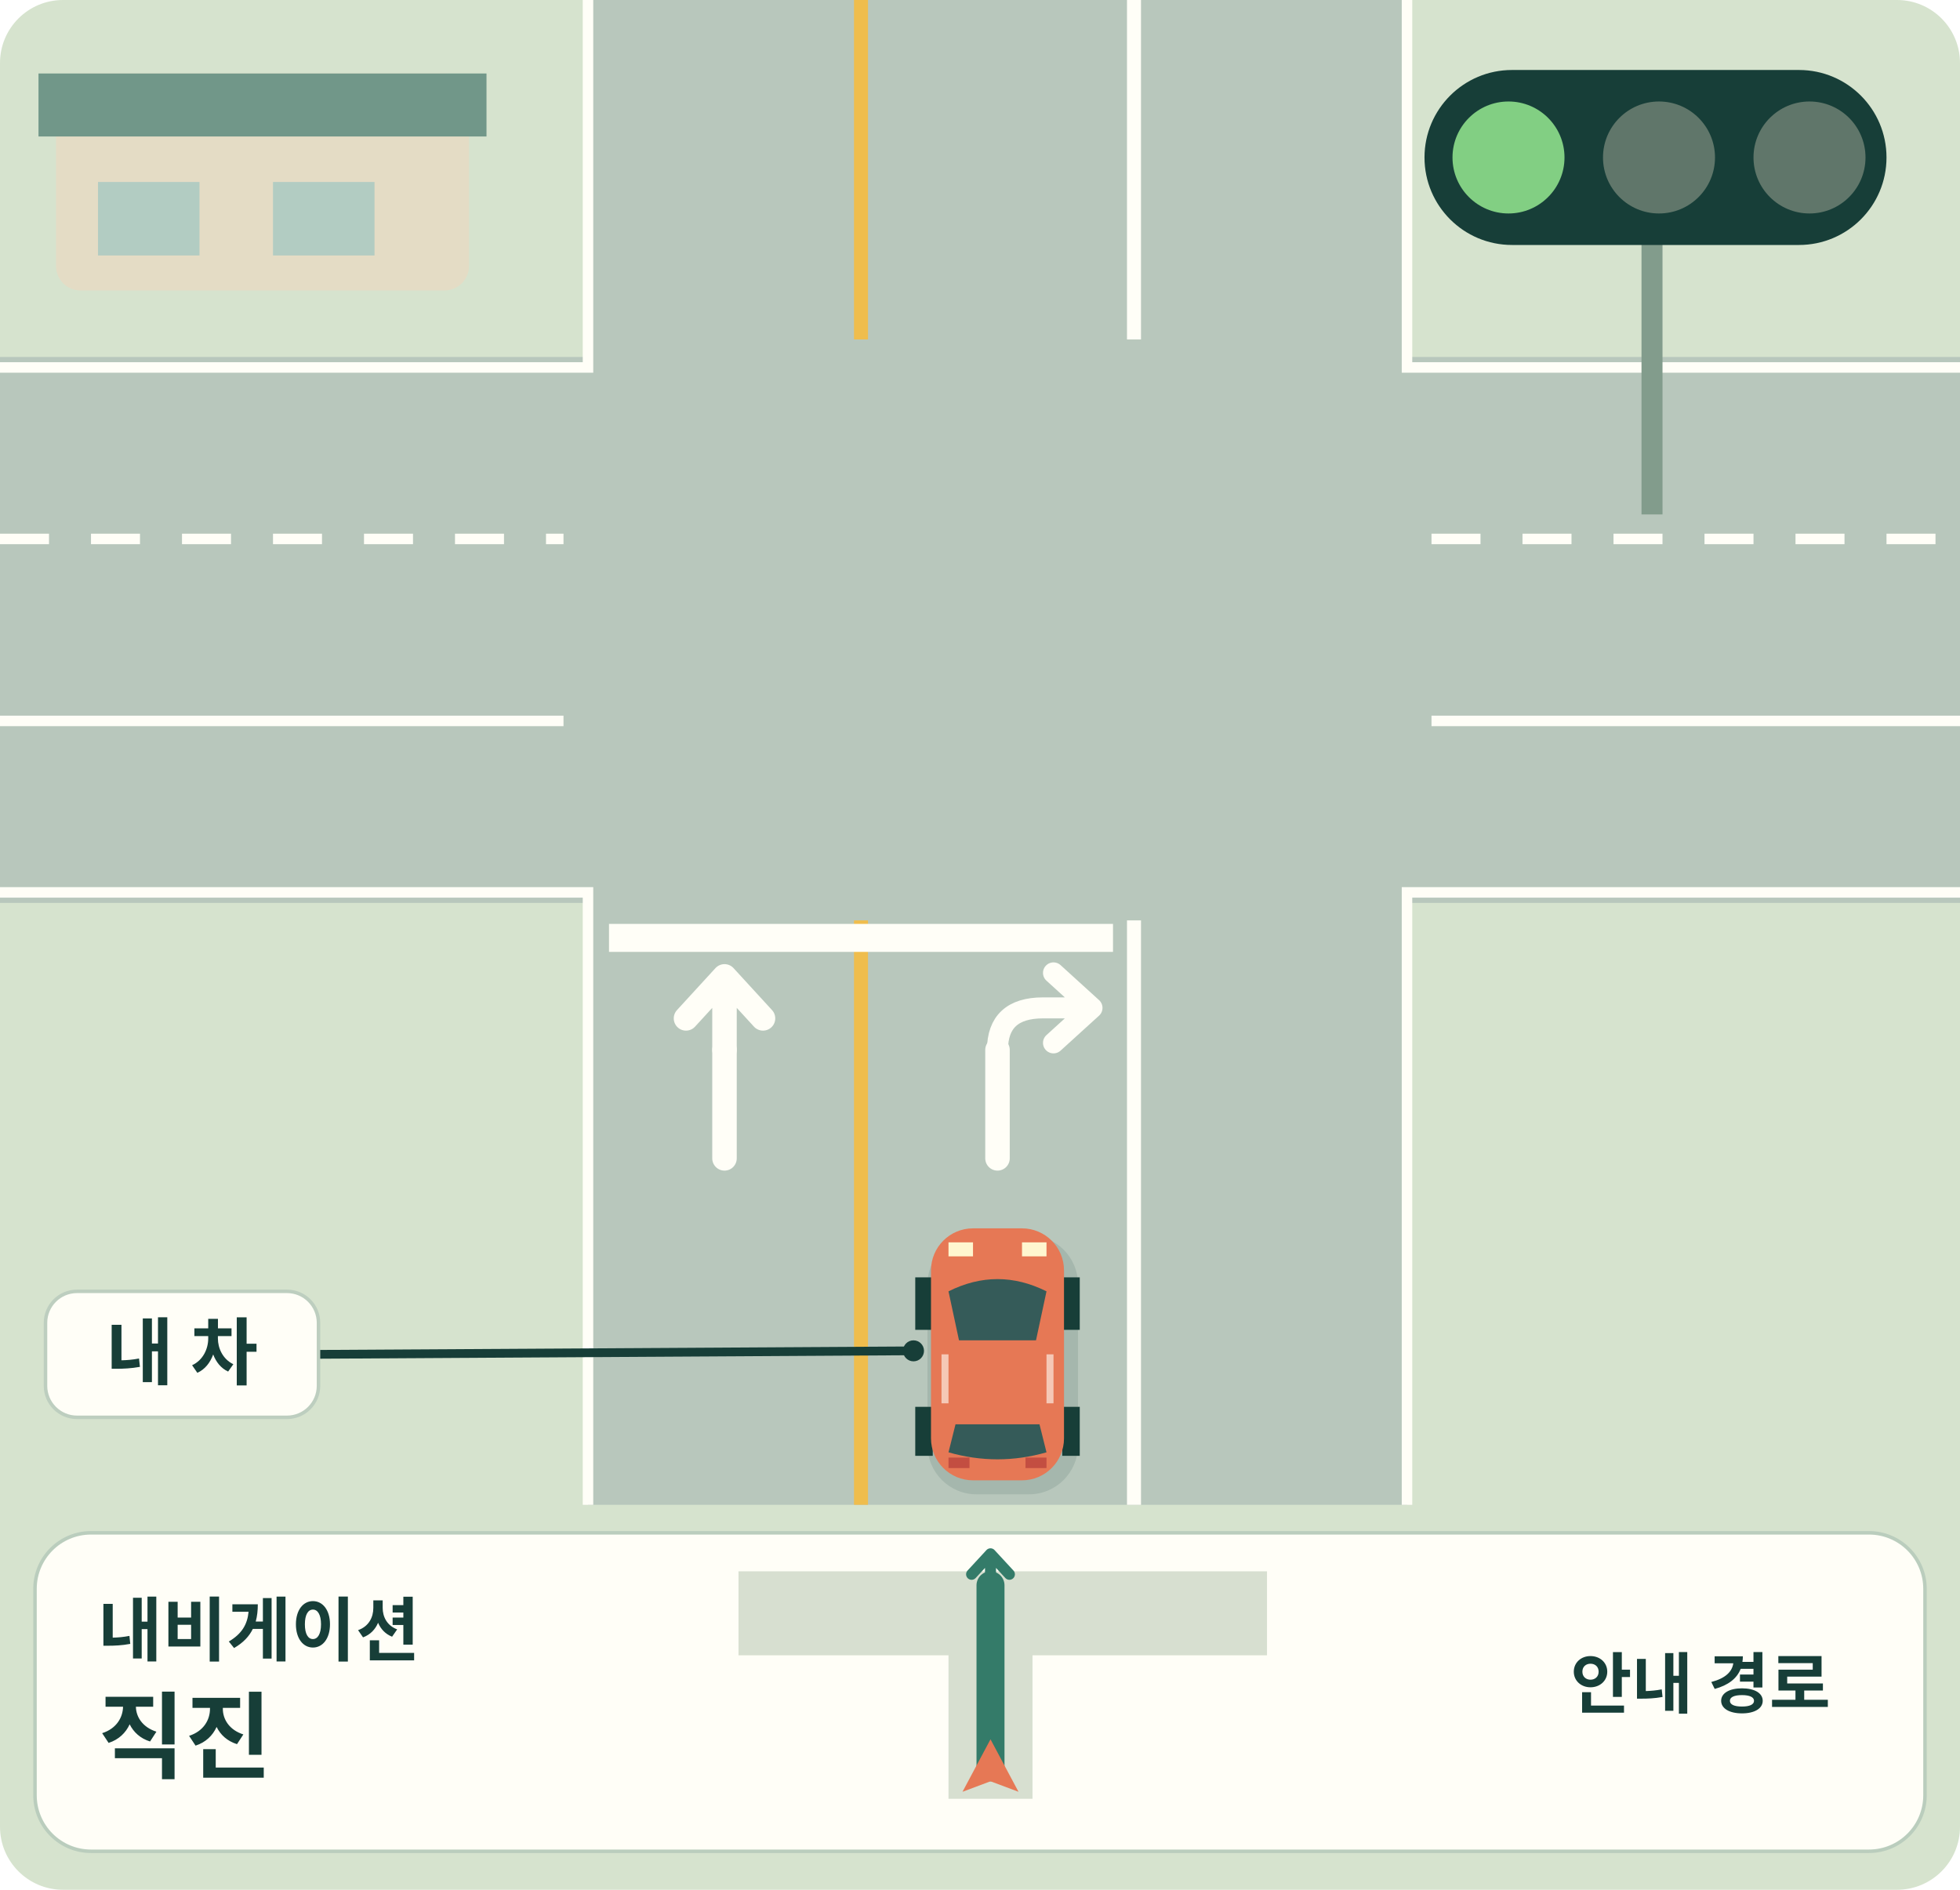
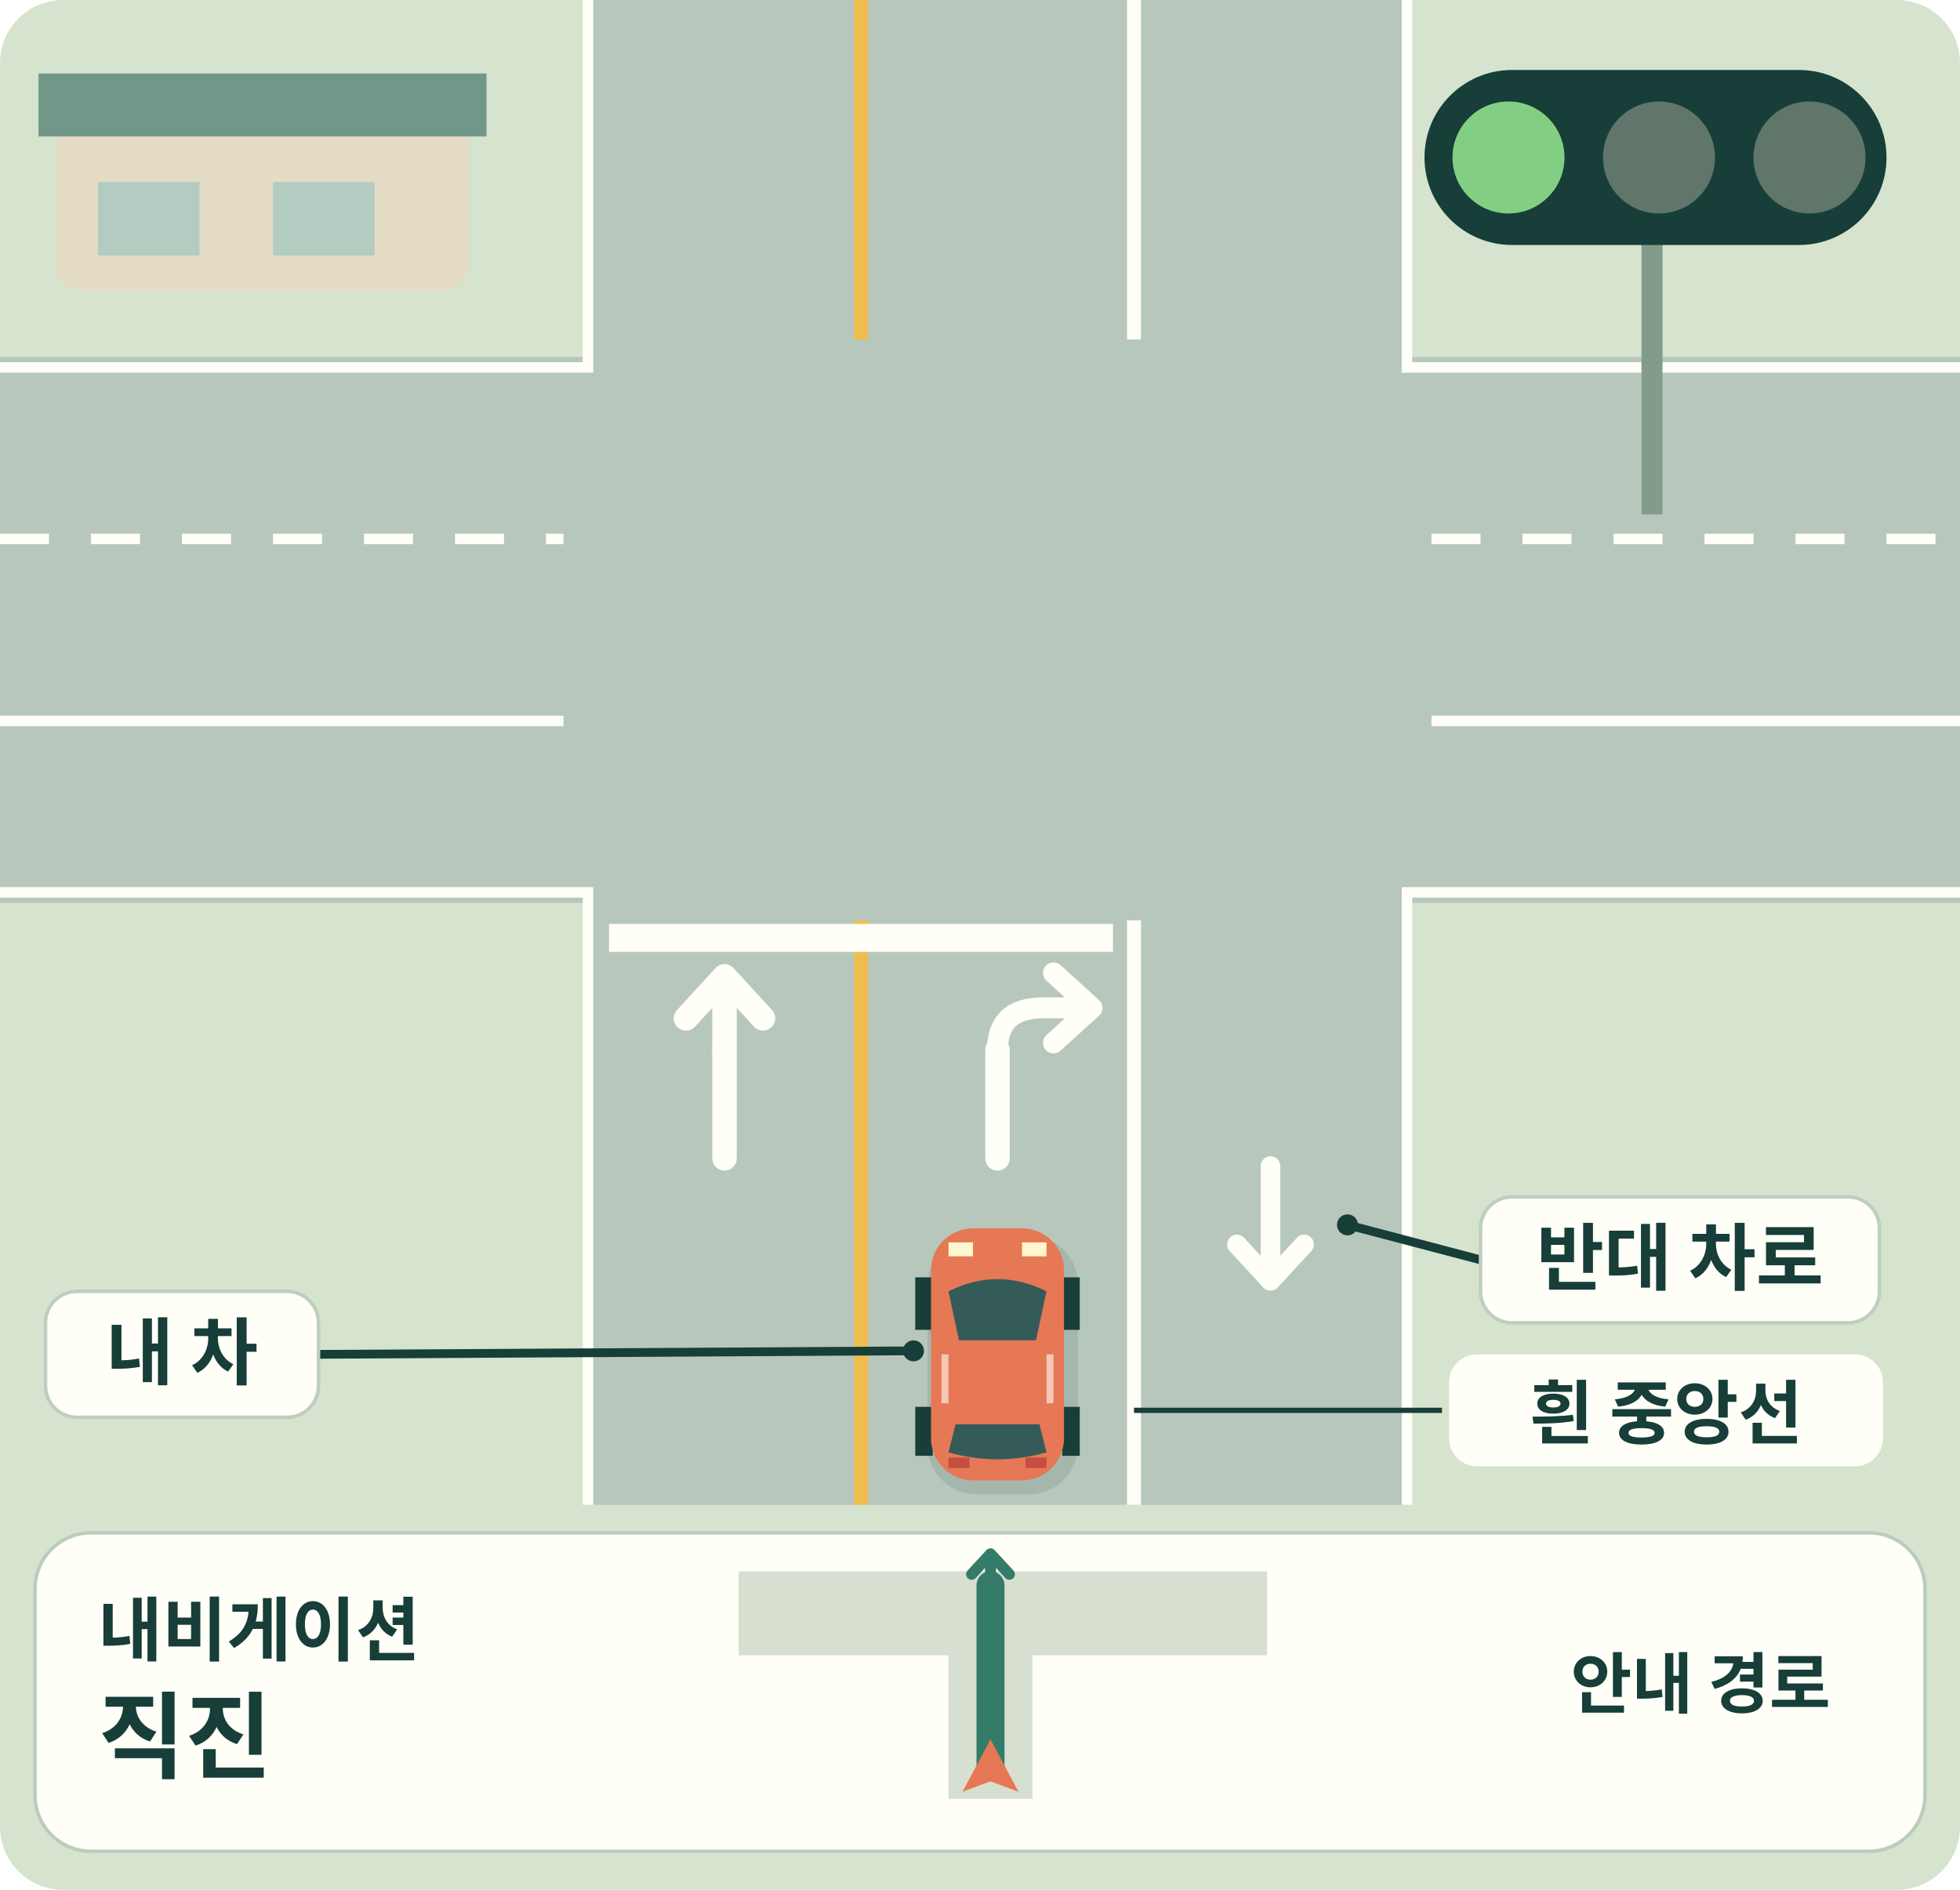
<svg xmlns="http://www.w3.org/2000/svg" data-question-id="lane-02" viewBox="0 0 560 540" role="img" aria-labelledby="scene-title" data-scenario-feature="lane-junction">
  <rect width="560" height="540" rx="18" fill="#d6e3ce" />
  <g data-intersection="true">
    <rect y="102" width="560" height="156" fill="#b8c7bc" />
    <rect x="168" width="234" height="430" fill="#b8c7bc" />
    <path d="M0 105h168V0M402 0v105h158M0 255h168V430M402 430V255h158" fill="none" stroke="#fffef7" stroke-width="3" />
    <path d="M324 0V97M324 263V430" fill="none" stroke="#fffef7" stroke-width="4" data-road-marking="centerline" />
    <path d="M246 0V97M246 263V430" fill="none" stroke="#efbd4d" stroke-width="4" data-lane-change="forbidden" data-boundary="yellow" />
    <path d="M0 206h161M409 206h151" fill="none" stroke="#fffef7" stroke-width="3" />
    <path d="M0 154h161M409 154h151" fill="none" stroke="#fffef7" stroke-width="3" stroke-dasharray="14 12" />
  </g>
  <path data-marking="stop-line" d="M174 268h144" stroke="#fffef7" stroke-width="8" />
  <g data-lane="left" data-lane-directions="straight">
    <g data-road-marking="lane-direction" data-directions="straight">
      <path d="M207 331V300" fill="none" stroke="#fffef7" stroke-width="7" stroke-linecap="round" />
      <path d="M207 300V279m-11 12 11 -12 11 12" fill="none" stroke="#fffef7" stroke-width="7" stroke-linecap="round" stroke-linejoin="round" />
    </g>
  </g>
  <g data-lane="right" data-lane-directions="right">
    <g data-road-marking="lane-direction" data-directions="right">
      <path d="M285 331V300" fill="none" stroke="#fffef7" stroke-width="7" stroke-linecap="round" />
      <path d="M285 300Q285 288 298 288H312m-11 -10 11 10 -11 10" fill="none" stroke="#fffef7" stroke-width="6" stroke-linecap="round" stroke-linejoin="round" />
    </g>
+   </g>
+   <g data-lane="opposing" data-travel-direction="toward-viewer">
+     <g transform="translate(363 350) rotate(180)">
+       <g transform="translate(0 0) rotate(0) scale(0.8)">
+         <path d="M0 21V-20M-12 -7L0 -20 12 -7" fill="none" stroke="#fffef7" stroke-width="7" stroke-linecap="round" stroke-linejoin="round" />
+       </g>
+     </g>
+     <g class="vehicle-callout">
+       <path d="M423 360L385 350" fill="none" stroke="#173e38" stroke-width="2.5" />
+       <circle cx="385" cy="350" r="3" fill="#173e38" />
+       <rect x="423" y="342" width="114" height="36" rx="9" fill="#fffef7" stroke="#bdcebf" />
+       <text x="480" y="367" font-family="Pretendard, 'Noto Sans KR', sans-serif" font-size="21" font-weight="750" fill="#173e38" text-anchor="middle">반대 차로</text>
+     </g>
+     <path d="M324 403H412" fill="none" stroke="#173e38" stroke-width="1.5" />
+     <rect x="414" y="387" width="124" height="32" rx="8" fill="#fffef7" />
+     <text x="476" y="411" font-family="Pretendard, 'Noto Sans KR', sans-serif" font-size="20" font-weight="750" fill="#173e38" text-anchor="middle">흰 중앙선</text>
  </g>
  <rect x="16" y="21" width="118" height="62" rx="7" fill="#e4dcc5" />
  <path d="M11 21h128v18H11Z" fill="#719789" />
  <path d="M28 52h29v21H28Zm50 0h29v21H78Z" fill="#b2ccc2" />
  <g data-vehicle-role="own" data-car-x="285" data-car-y="386" transform="translate(285 386) rotate(0)">
    <rect x="-20" y="-33" width="43" height="74" rx="14" fill="#173e38" opacity=".12" />
    <path d="M-21 -21v15m42 -15v15m-42 22v14m42 -14v14" stroke="#173e38" stroke-width="5" />
    <rect x="-19" y="-35" width="38" height="72" rx="12" fill="#e67855" />
    <path d="M-14 -17q14 -7 28 0l-3 14h-22Z M-12 21h24l2 8q-14 4 -28 0Z" fill="#355b59" />
    <path d="M-15 1v14M15 1v14" stroke="#fffef7" stroke-opacity=".6" stroke-width="2" />
    <path d="M-14 -29h7m14 0h7" stroke="#fff6cf" stroke-width="4" />
    <path d="M-14 32h6m16 0h6" stroke="#c34e41" stroke-width="3" />
  </g>
  <g class="vehicle-callout">
    <path d="M91 387L261 386" fill="none" stroke="#173e38" stroke-width="2.5" />
    <circle cx="261" cy="386" r="3" fill="#173e38" />
    <rect x="13" y="369" width="78" height="36" rx="9" fill="#fffef7" stroke="#bdcebf" />
    <text x="52" y="394" font-family="Pretendard, 'Noto Sans KR', sans-serif" font-size="21" font-weight="750" fill="#173e38" text-anchor="middle">내 차</text>
  </g>
  <g data-signal-type="road" transform="translate(407 20)">
    <path d="M65 44v83" stroke="#829c8c" stroke-width="6" />
    <rect width="132" height="50" rx="25" fill="#173e38" />
    <circle cx="24" cy="25" r="16" fill="#82cf83" />
    <circle cx="67" cy="25" r="16" fill="#60766a" />
    <circle cx="110" cy="25" r="16" fill="#60766a" />
  </g>
  <g data-navigation="straight" data-layout="mobile">
    <rect x="10" y="438" width="540" height="91" rx="16" fill="#fffef7" stroke="#bacdbd" />
    <text x="28" y="473" font-family="Pretendard, 'Noto Sans KR', sans-serif" font-size="20" font-weight="750" fill="#173e38">내비게이션</text>
    <text x="28" y="506" font-family="Pretendard, 'Noto Sans KR', sans-serif" font-size="27" font-weight="750" fill="#173e38">직진</text>
    <path d="M211 461h151M283 449v65" stroke="#d7dfd0" stroke-width="24" fill="none" />
    <path d="M283 505v-52" fill="none" stroke="#347b69" stroke-width="8" stroke-linecap="round" stroke-linejoin="round" />
    <g transform="translate(283 453) rotate(0) scale(0.45)">
      <path d="M0 21V-20M-12 -7L0 -20 12 -7" fill="none" stroke="#347b69" stroke-width="7" stroke-linecap="round" stroke-linejoin="round" />
    </g>
    <path d="M283 497l-8 15 8 -3 8 3Z" fill="#e67855" />
    <text x="523" y="488" font-family="Pretendard, 'Noto Sans KR', sans-serif" font-size="19" font-weight="750" fill="#173e38" text-anchor="end">안내 경로</text>
  </g>
</svg>
